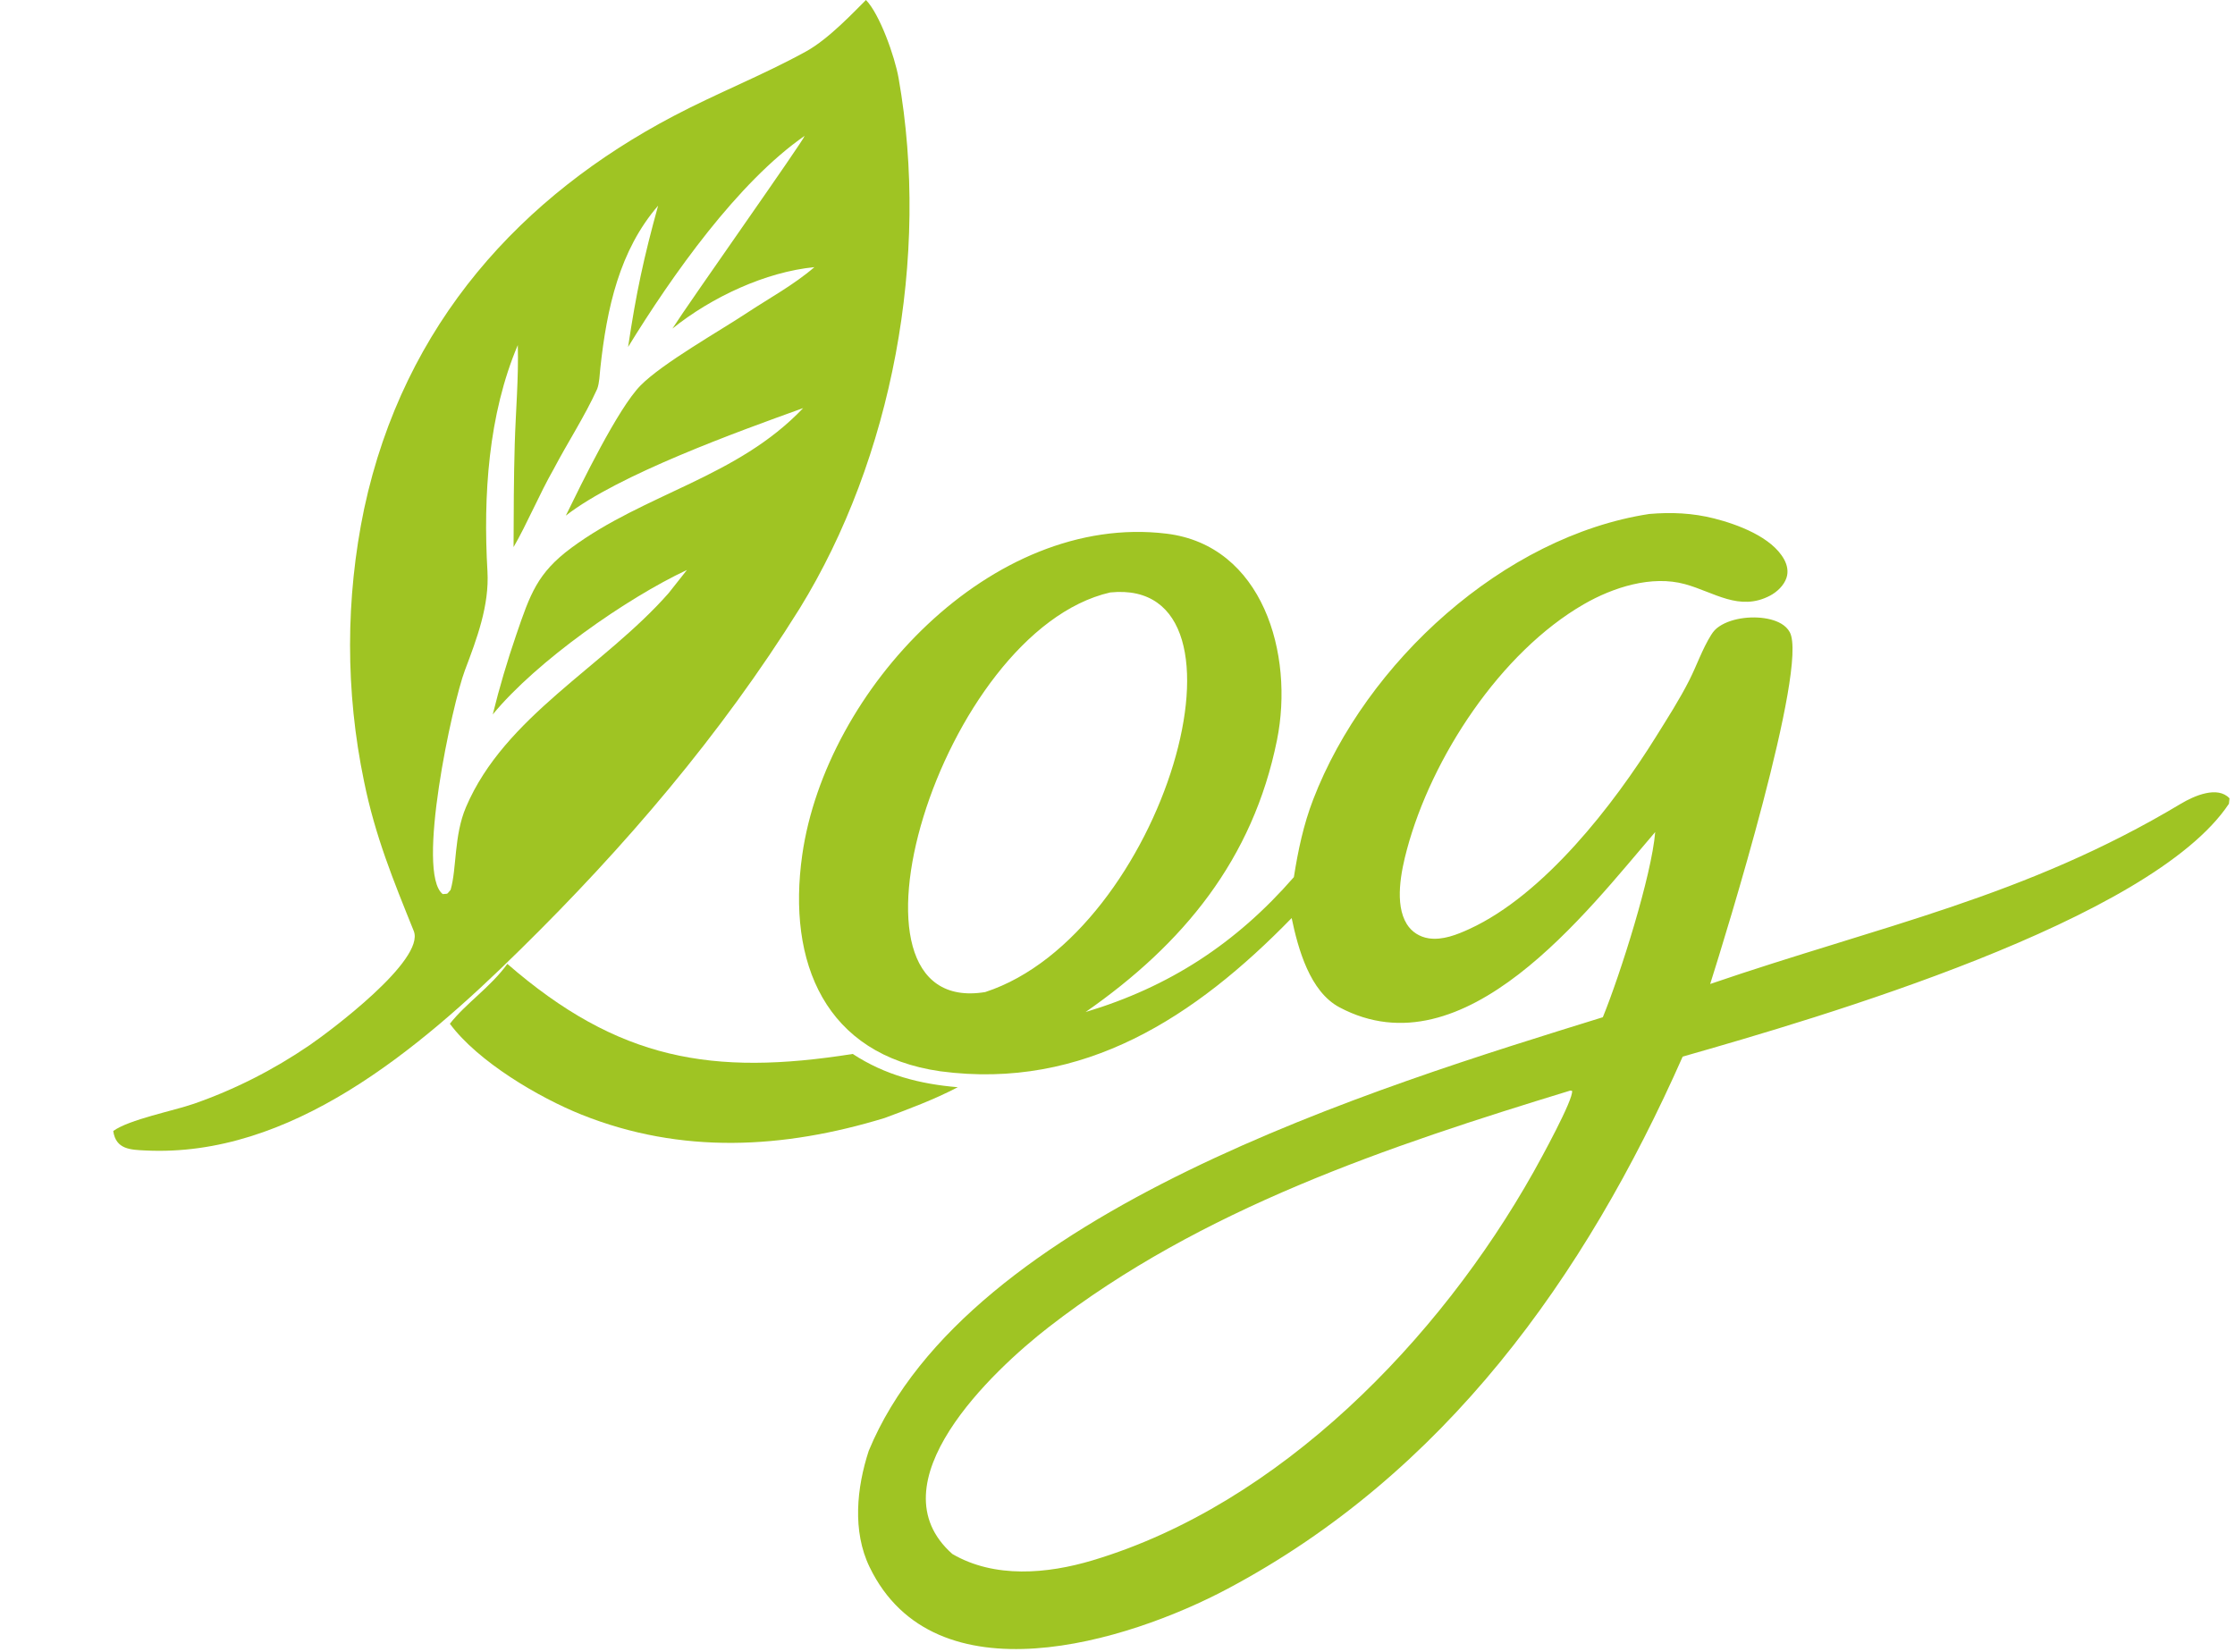
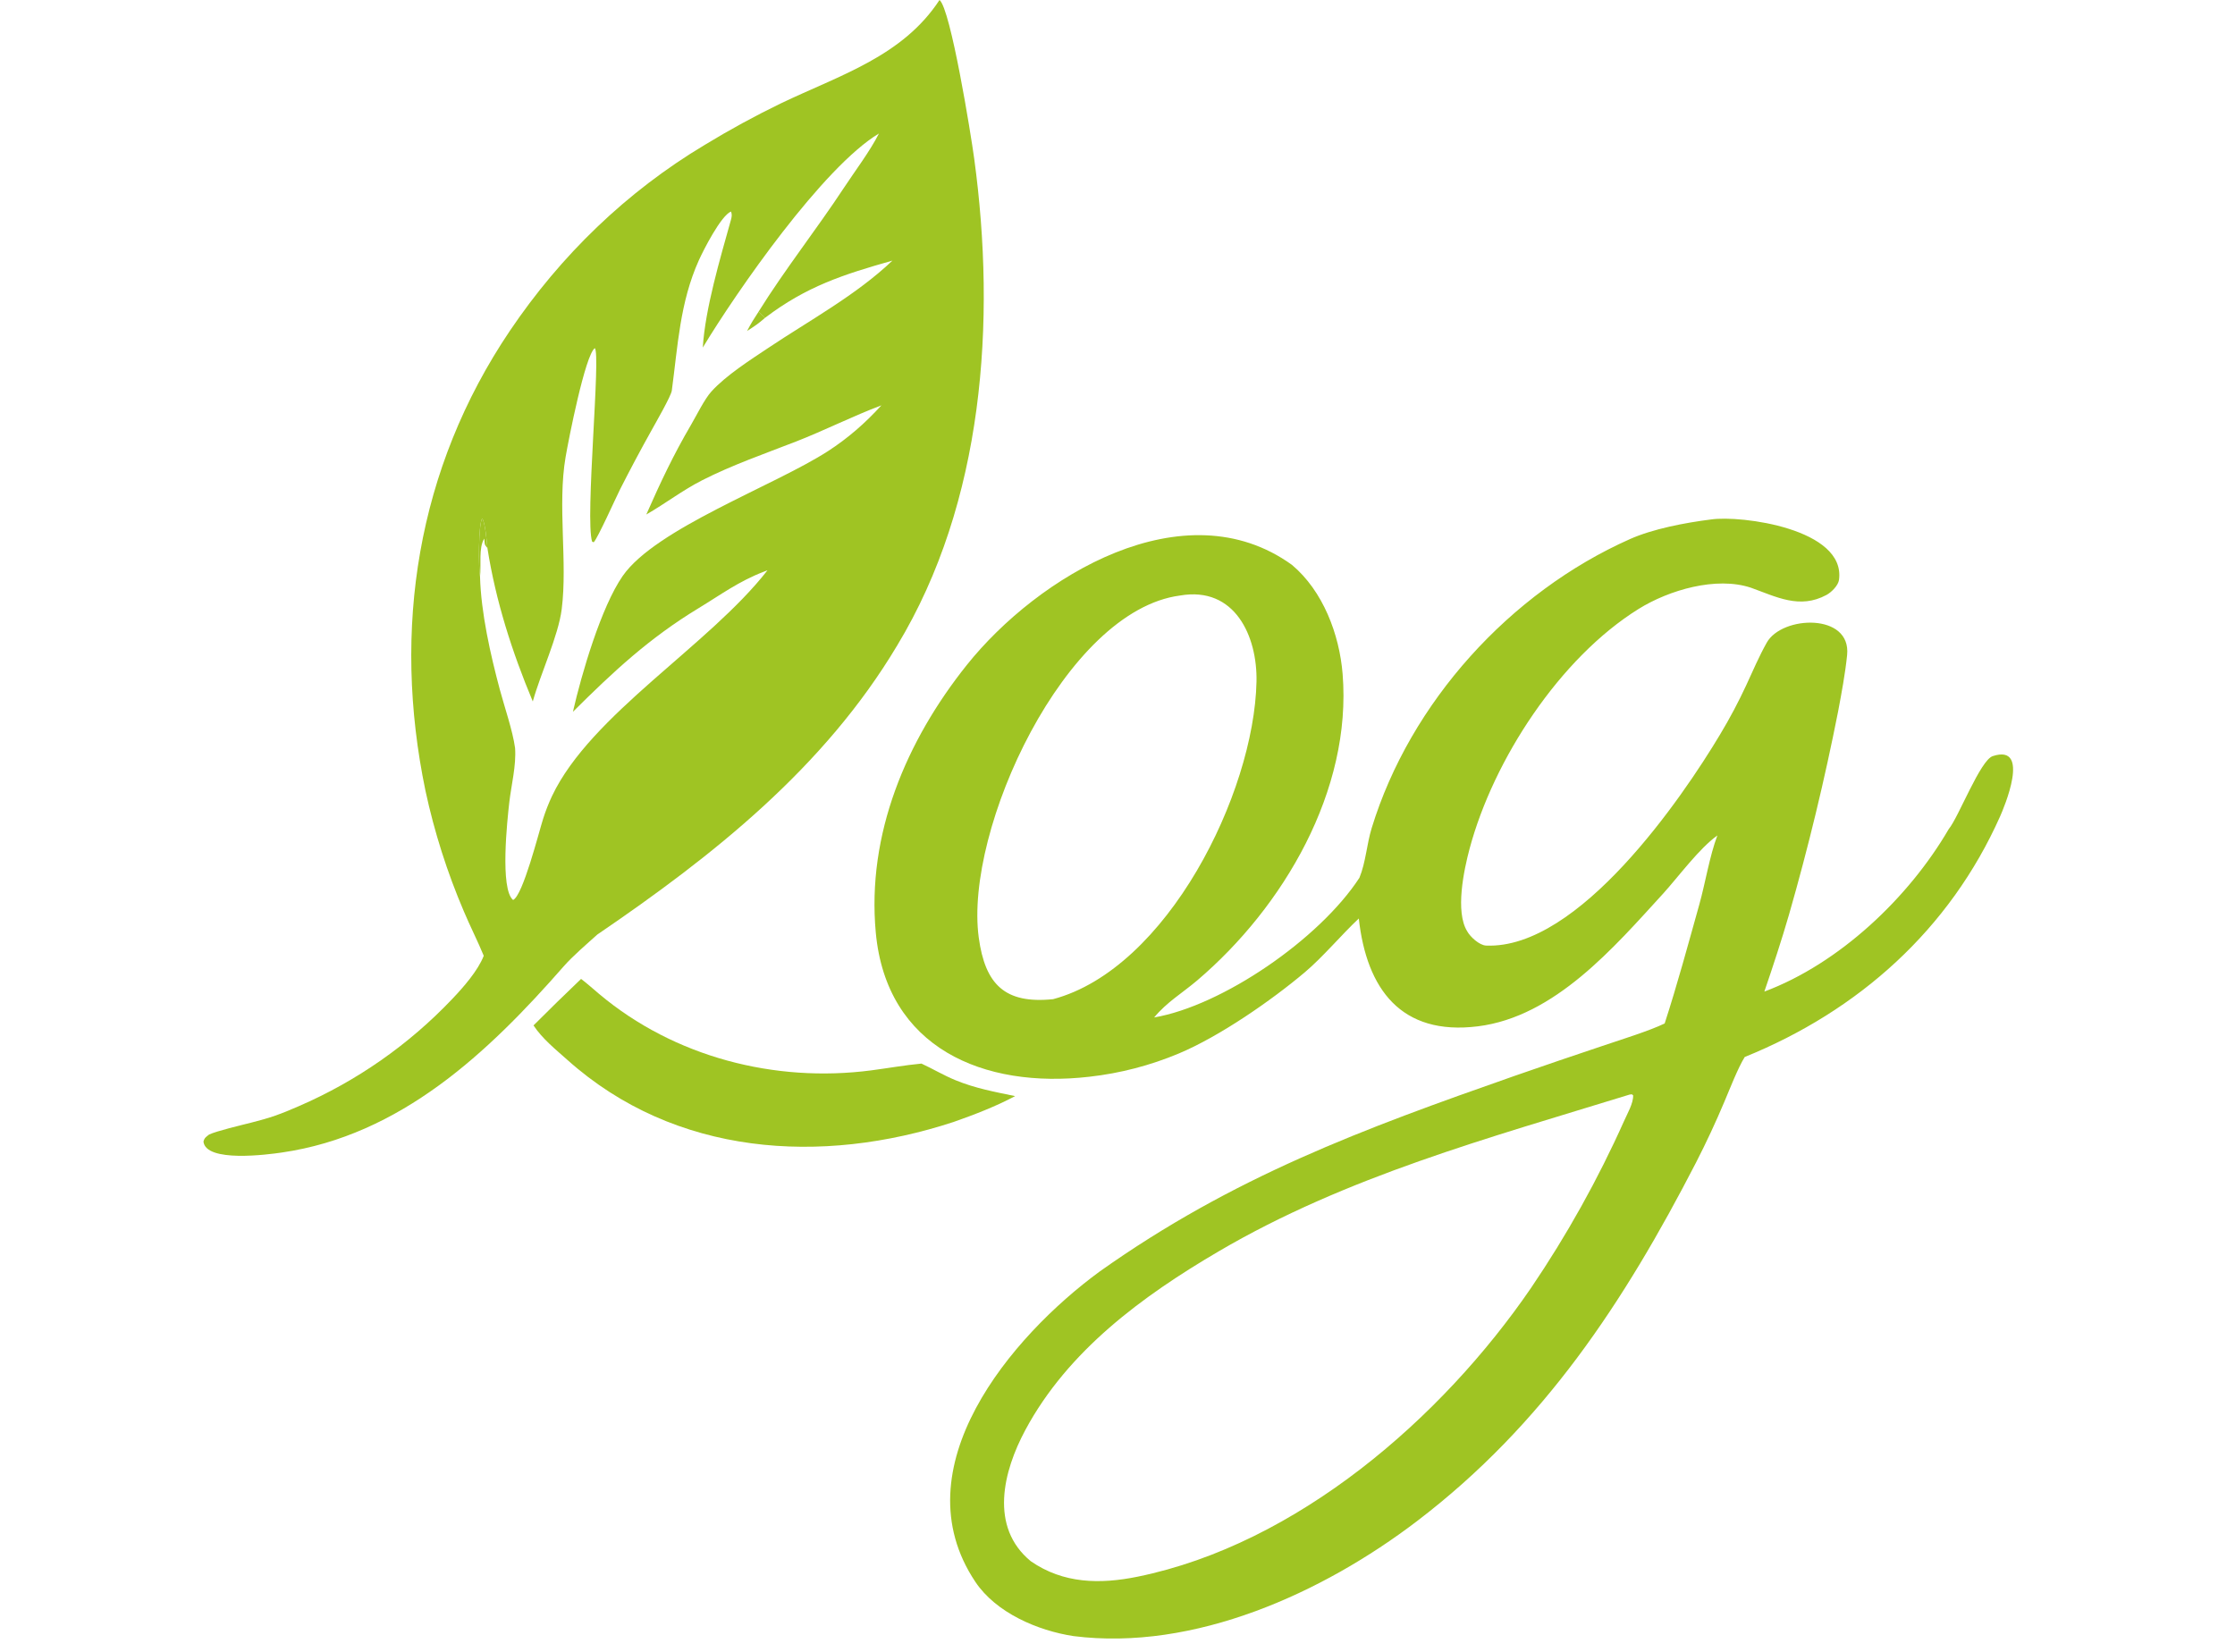
<svg xmlns="http://www.w3.org/2000/svg" width="249" height="184" viewBox="0 0 249 184" fill="none">
-   <path d="M183.736 57.266C186.195 57.054 188.572 57.156 190.977 57.766C193.542 58.417 197.403 59.824 198.773 62.334C199.114 62.962 199.263 63.684 199.031 64.379C198.743 65.24 197.975 65.958 197.195 66.368C193.785 68.158 190.974 65.981 187.74 65.088C184.003 64.057 179.707 65.446 176.455 67.32C167.171 72.674 159.499 84.374 156.744 94.652C156.11 97.018 155.333 100.716 156.733 102.961C157.28 103.839 158.162 104.391 159.172 104.545C160.725 104.78 162.335 104.134 163.72 103.497C172.026 99.675 179.771 89.669 184.507 82.058C185.78 80.013 187.131 77.915 188.217 75.76C189.044 74.12 189.662 72.296 190.638 70.742C190.89 70.339 191.138 70.062 191.531 69.797C193.047 68.778 195.502 68.574 197.237 69.01C198.078 69.221 198.963 69.636 199.396 70.434C201.498 74.295 192.264 104.168 190.53 109.633C209.525 103.126 225.587 99.966 242.964 89.553C244.46 88.656 247.064 87.527 248.388 88.948L248.323 89.553C239.642 102.599 202.688 113.383 187.466 117.725C176.565 142.353 160.933 164.185 136.734 177.033C125.62 182.935 104.141 189.608 96.878 174.592C94.941 170.586 95.446 165.75 96.785 161.647C107.796 134.991 153.421 121.141 178.571 113.336C180.525 108.541 184.006 97.553 184.406 92.704C176.844 101.495 163.161 119.64 149.228 112.232C145.926 110.477 144.618 105.708 143.903 102.286C133.218 113.256 120.764 121.492 104.763 119.36C91.951 117.535 87.663 107.275 89.378 95.243C92.001 76.846 110.495 57.097 129.949 59.457C140.676 60.758 144.204 72.858 142.269 82.456C139.585 95.76 131.823 105.177 120.945 112.758C130.271 109.959 137.693 105.13 144.149 97.727C144.618 94.755 145.218 91.889 146.301 89.079C152.196 73.768 167.544 59.752 183.736 57.266ZM174.948 121.507C154.663 127.709 133.816 134.674 116.812 147.882C110.581 152.721 97.229 165.275 106.098 173.138C110.786 175.88 116.686 175.361 121.726 173.85C142.586 167.604 160.339 149.282 170.844 130.591C171.554 129.331 175.349 122.432 175.141 121.534L174.948 121.507ZM109.76 110.533C129.58 104.075 141.175 64.228 123.686 66.009C104.769 70.343 91.759 113.483 109.76 110.533Z" fill="#9FC423" />
-   <path d="M96.477 0C97.999 1.563 99.681 6.265 100.112 8.707C103.632 28.647 99.399 51.06 89.089 67.798C80.27 81.93 69.545 94.422 57.971 105.793C46.519 117.089 32.306 128.986 16.19 128.182C14.587 128.102 12.904 128.089 12.617 126.012C14.389 124.728 19.326 123.77 21.612 122.975C26.129 121.399 30.454 119.208 34.488 116.452C36.666 114.961 47.403 106.972 46.097 103.73C43.827 98.102 41.8 93.169 40.558 87.061C38.475 77.062 38.481 66.665 40.573 56.669C45.022 35.944 58.203 21.78 75.045 12.925C79.983 10.328 84.945 8.401 89.791 5.738C92.377 4.317 95.268 1.183 96.477 0ZM89.643 15.137C82.221 20.293 74.899 30.639 69.975 38.66C70.884 32.586 71.714 28.739 73.319 22.915C69.021 27.895 67.603 34.324 66.881 41.025C66.803 41.744 66.788 42.645 66.533 43.333C65.13 46.425 63.259 49.262 61.69 52.254C60.138 54.96 58.685 58.431 57.216 60.955C57.232 57.134 57.234 53.323 57.346 49.504C57.452 45.851 57.79 42.09 57.688 38.447C54.403 46.19 53.821 55.223 54.307 63.655C54.526 67.472 53.119 71.182 51.796 74.679C50.39 78.393 46.303 97.277 49.325 99.617C49.995 99.549 49.709 99.691 50.202 99.149C50.9 96.731 50.556 93.12 51.915 89.928C56.226 79.804 67.269 74.296 74.494 66.082L76.533 63.502C69.822 66.648 59.806 73.636 54.898 79.6C55.643 76.59 56.519 73.622 57.522 70.707C59.062 66.204 59.866 63.842 63.648 61.043C71.868 54.959 82.137 53.196 89.478 45.47C82.186 48.093 68.87 52.898 63.037 57.45C64.776 53.899 68.853 45.49 71.367 42.945C73.83 40.453 80.117 36.914 83.228 34.855C85.634 33.263 88.463 31.728 90.731 29.765C85.308 30.296 79.308 33.082 74.914 36.609C76.844 33.58 89.566 15.612 89.643 15.137Z" fill="#9FC423" />
-   <path d="M56.523 107.393C68.888 118.132 79.374 119.9 95.004 117.428C98.625 119.799 102.516 120.784 106.709 121.135C104.016 122.53 101.372 123.516 98.548 124.567C87.291 127.997 75.931 128.645 64.796 124.192C60.077 122.305 53.249 118.297 50.121 114.063C51.897 111.786 54.689 109.952 56.523 107.393Z" fill="#9FC423" />
+   <path fill-rule="evenodd" clip-rule="evenodd" d="M190.636 57.875C193.92 57.39 205.671 58.898 204.881 64.613C204.795 65.233 204.045 65.985 203.49 66.285C200.496 67.901 197.917 66.501 195.064 65.48C191.206 64.199 185.956 65.731 182.55 67.85C173.781 73.308 166.39 84.624 163.728 94.552C163.096 96.909 162.099 101.585 163.463 103.766C163.789 104.371 164.815 105.321 165.568 105.353C175.9 105.789 187.447 88.833 191.617 81.86C192.695 80.073 193.674 78.228 194.551 76.335C195.296 74.724 195.969 73.144 196.831 71.603C198.534 68.562 206.262 68.28 205.786 72.979C205.577 75.041 205.166 77.221 204.783 79.266C203.281 86.885 201.457 94.437 199.313 101.901C198.519 104.655 197.494 107.765 196.565 110.479C204.907 107.361 212.65 100.029 217.105 92.378C218.209 91.048 220.614 84.702 222.01 84.244C226.332 82.823 223.217 90.088 222.833 90.953C217.214 103.563 207.062 112.628 194.38 117.767C193.619 118.987 192.712 121.341 192.112 122.751C191.145 125.047 190.092 127.307 188.955 129.525C180.945 145.054 171.987 158.723 157.85 169.493C147.367 177.477 133.059 184 119.588 182.287C115.607 181.676 110.978 179.703 108.666 176.248C100.186 163.575 112.667 148.879 122.517 141.665C137.408 131.104 151.81 125.805 168.761 119.864C172.108 118.7 175.463 117.555 178.825 116.433C180.689 115.807 183.783 114.84 185.459 114.032C186.866 109.7 188.082 105.194 189.311 100.806C189.993 98.379 190.456 95.4 191.333 93.082C189.329 94.51 187.046 97.611 185.329 99.519C179.812 105.554 173.229 113.281 164.644 114.351C156.097 115.415 152.252 110.202 151.383 102.336C149.458 104.143 147.391 106.622 145.376 108.323C141.644 111.476 135.859 115.478 131.338 117.373C128.156 118.709 124.798 119.583 121.368 119.967C109.57 121.333 98.76 116.759 97.57 103.896C96.556 92.94 100.966 82.543 107.697 74.109C115.598 64.21 131.935 54.284 143.936 62.937C147.398 65.849 149.219 70.665 149.58 75.09C150.632 88.056 142.993 101.057 133.385 109.231C131.713 110.652 129.995 111.65 128.583 113.362C136.142 112.064 146.976 104.665 151.452 97.802C152.162 96.076 152.263 94.075 152.819 92.26C157.114 78.25 168.237 65.997 181.601 60.059C184.126 58.936 187.703 58.242 190.636 57.875ZM181.947 122.038C181.738 121.878 181.864 121.923 181.558 121.953C165.905 126.783 150.003 131.073 135.766 139.425C127.283 144.401 118.986 150.479 114.238 159.316C111.764 163.92 110.196 170.134 114.841 173.948C118.458 176.452 122.552 176.525 126.749 175.668C144.498 172.04 160.633 158.018 170.567 143.505C174.558 137.623 178.026 131.401 180.93 124.913C181.288 124.092 181.984 122.922 181.947 122.038ZM139.986 75.955C140.095 70.885 137.575 65.3 131.48 66.35C118.671 68.02 107.408 92.454 109.042 104.46C109.752 109.68 111.95 111.879 117.328 111.324C130.035 107.931 139.721 88.413 139.986 75.955Z" fill="#9FC423" />
+   <path d="M104.67 0C105.911 0.971 108.18 15.037 108.535 17.67C111.005 35.802 109.593 55.981 99.955 71.917C91.837 85.524 79.45 95.339 66.549 104.122C65.381 105.177 63.824 106.5 62.799 107.67C54.356 117.31 44.628 126.494 31.387 128.412C29.847 128.636 22.935 129.561 22.668 127.195C22.781 126.754 22.957 126.677 23.293 126.408C24.084 126.022 26.97 125.337 27.961 125.088C30.107 124.549 31.262 124.134 33.286 123.248C39.745 120.454 45.57 116.381 50.411 111.274C51.628 109.99 53.245 108.155 53.894 106.491C53.216 104.836 52.364 103.18 51.666 101.513C49.818 97.189 48.389 92.696 47.4 88.099C43.657 70.091 46.462 52.209 56.797 36.87C62.471 28.449 69.816 21.343 78.536 16.131C81.285 14.457 84.112 12.915 87.009 11.511C93.625 8.347 100.559 6.277 104.67 0ZM97.924 14.873C91.699 18.608 82.093 32.438 78.297 38.723C78.567 34.376 80.237 28.794 81.423 24.534C81.526 24.165 81.574 23.902 81.443 23.567C80.32 24.021 78.361 27.886 77.862 28.992C75.744 33.694 75.514 38.55 74.845 43.523C74.762 44.139 73.026 47.144 72.592 47.935C71.373 50.114 70.198 52.319 69.07 54.547C68.581 55.519 66.607 59.939 66.145 60.419L65.968 60.347C65.157 57.843 66.974 39.288 66.261 38.793C65.188 39.603 63.358 48.898 63.011 50.93C62.094 56.308 63.246 62.609 62.58 67.872C62.201 70.862 60.208 75.086 59.358 78.155C57.052 72.647 55.234 66.984 54.302 61.065C54.238 60.364 54.056 58.219 53.721 57.762C53.28 58.444 53.305 63.361 53.48 64.245C53.586 68.262 54.642 72.935 55.683 76.823C56.209 78.787 57.12 81.403 57.385 83.347C57.527 85.293 56.957 87.501 56.742 89.38C56.514 91.364 55.684 99.059 57.163 100.273C58.258 99.775 60.016 92.777 60.513 91.214C60.789 90.347 61.121 89.5 61.508 88.677C65.827 79.587 78.981 71.932 85.506 63.54L85.366 63.592L85.133 63.682C82.317 64.758 80.321 66.249 77.822 67.766C72.309 71.113 68.349 74.813 63.83 79.306C64.778 75.133 66.972 67.62 69.381 64.163C73.067 58.875 86.233 54.144 92.236 50.27C94.46 48.834 96.419 47.123 98.195 45.163C95.116 46.313 91.785 47.99 88.672 49.199C85.179 50.555 81.564 51.813 78.228 53.509C76.073 54.605 74.119 56.108 72.003 57.326C73.543 53.826 75.041 50.65 76.978 47.35C77.579 46.325 78.489 44.466 79.25 43.627C80.887 41.821 83.597 40.097 85.622 38.745C90.249 35.654 95.377 32.884 99.422 29.038C93.957 30.584 89.85 31.903 85.229 35.415C84.929 35.162 84.779 35.008 84.51 34.73C87.405 30.074 90.987 25.537 94.016 20.933C95.254 19.05 96.915 16.864 97.924 14.873Z" fill="#9FC423" />
+   <path d="M53.48 64.245C53.305 63.361 53.281 58.444 53.721 57.762C54.056 58.219 54.238 60.364 54.302 61.065C53.913 60.562 54.033 60.73 53.952 60.008C53.297 61.019 53.631 62.998 53.48 64.245Z" fill="#9FC423" />
+   <path d="M83.232 36.877C83.667 36.037 83.989 35.524 84.511 34.73C84.78 35.008 84.93 35.162 85.23 35.415C84.472 36.072 84.083 36.332 83.232 36.877Z" fill="#9FC423" />
+   <path d="M64.737 109.068C65.414 109.574 66.106 110.206 66.766 110.758C75.126 117.772 86.313 120.663 97.076 119.256C98.957 119.009 100.77 118.681 102.659 118.502C103.946 119.094 105.103 119.8 106.456 120.355C108.641 121.252 110.8 121.649 113.096 122.125C110.949 123.27 108.526 124.204 106.235 125.007C91.519 129.835 75.219 128.817 63.23 118.107C61.887 116.907 60.451 115.769 59.438 114.249C61.183 112.5 62.95 110.773 64.737 109.068Z" fill="#9FC423" />
</svg>
